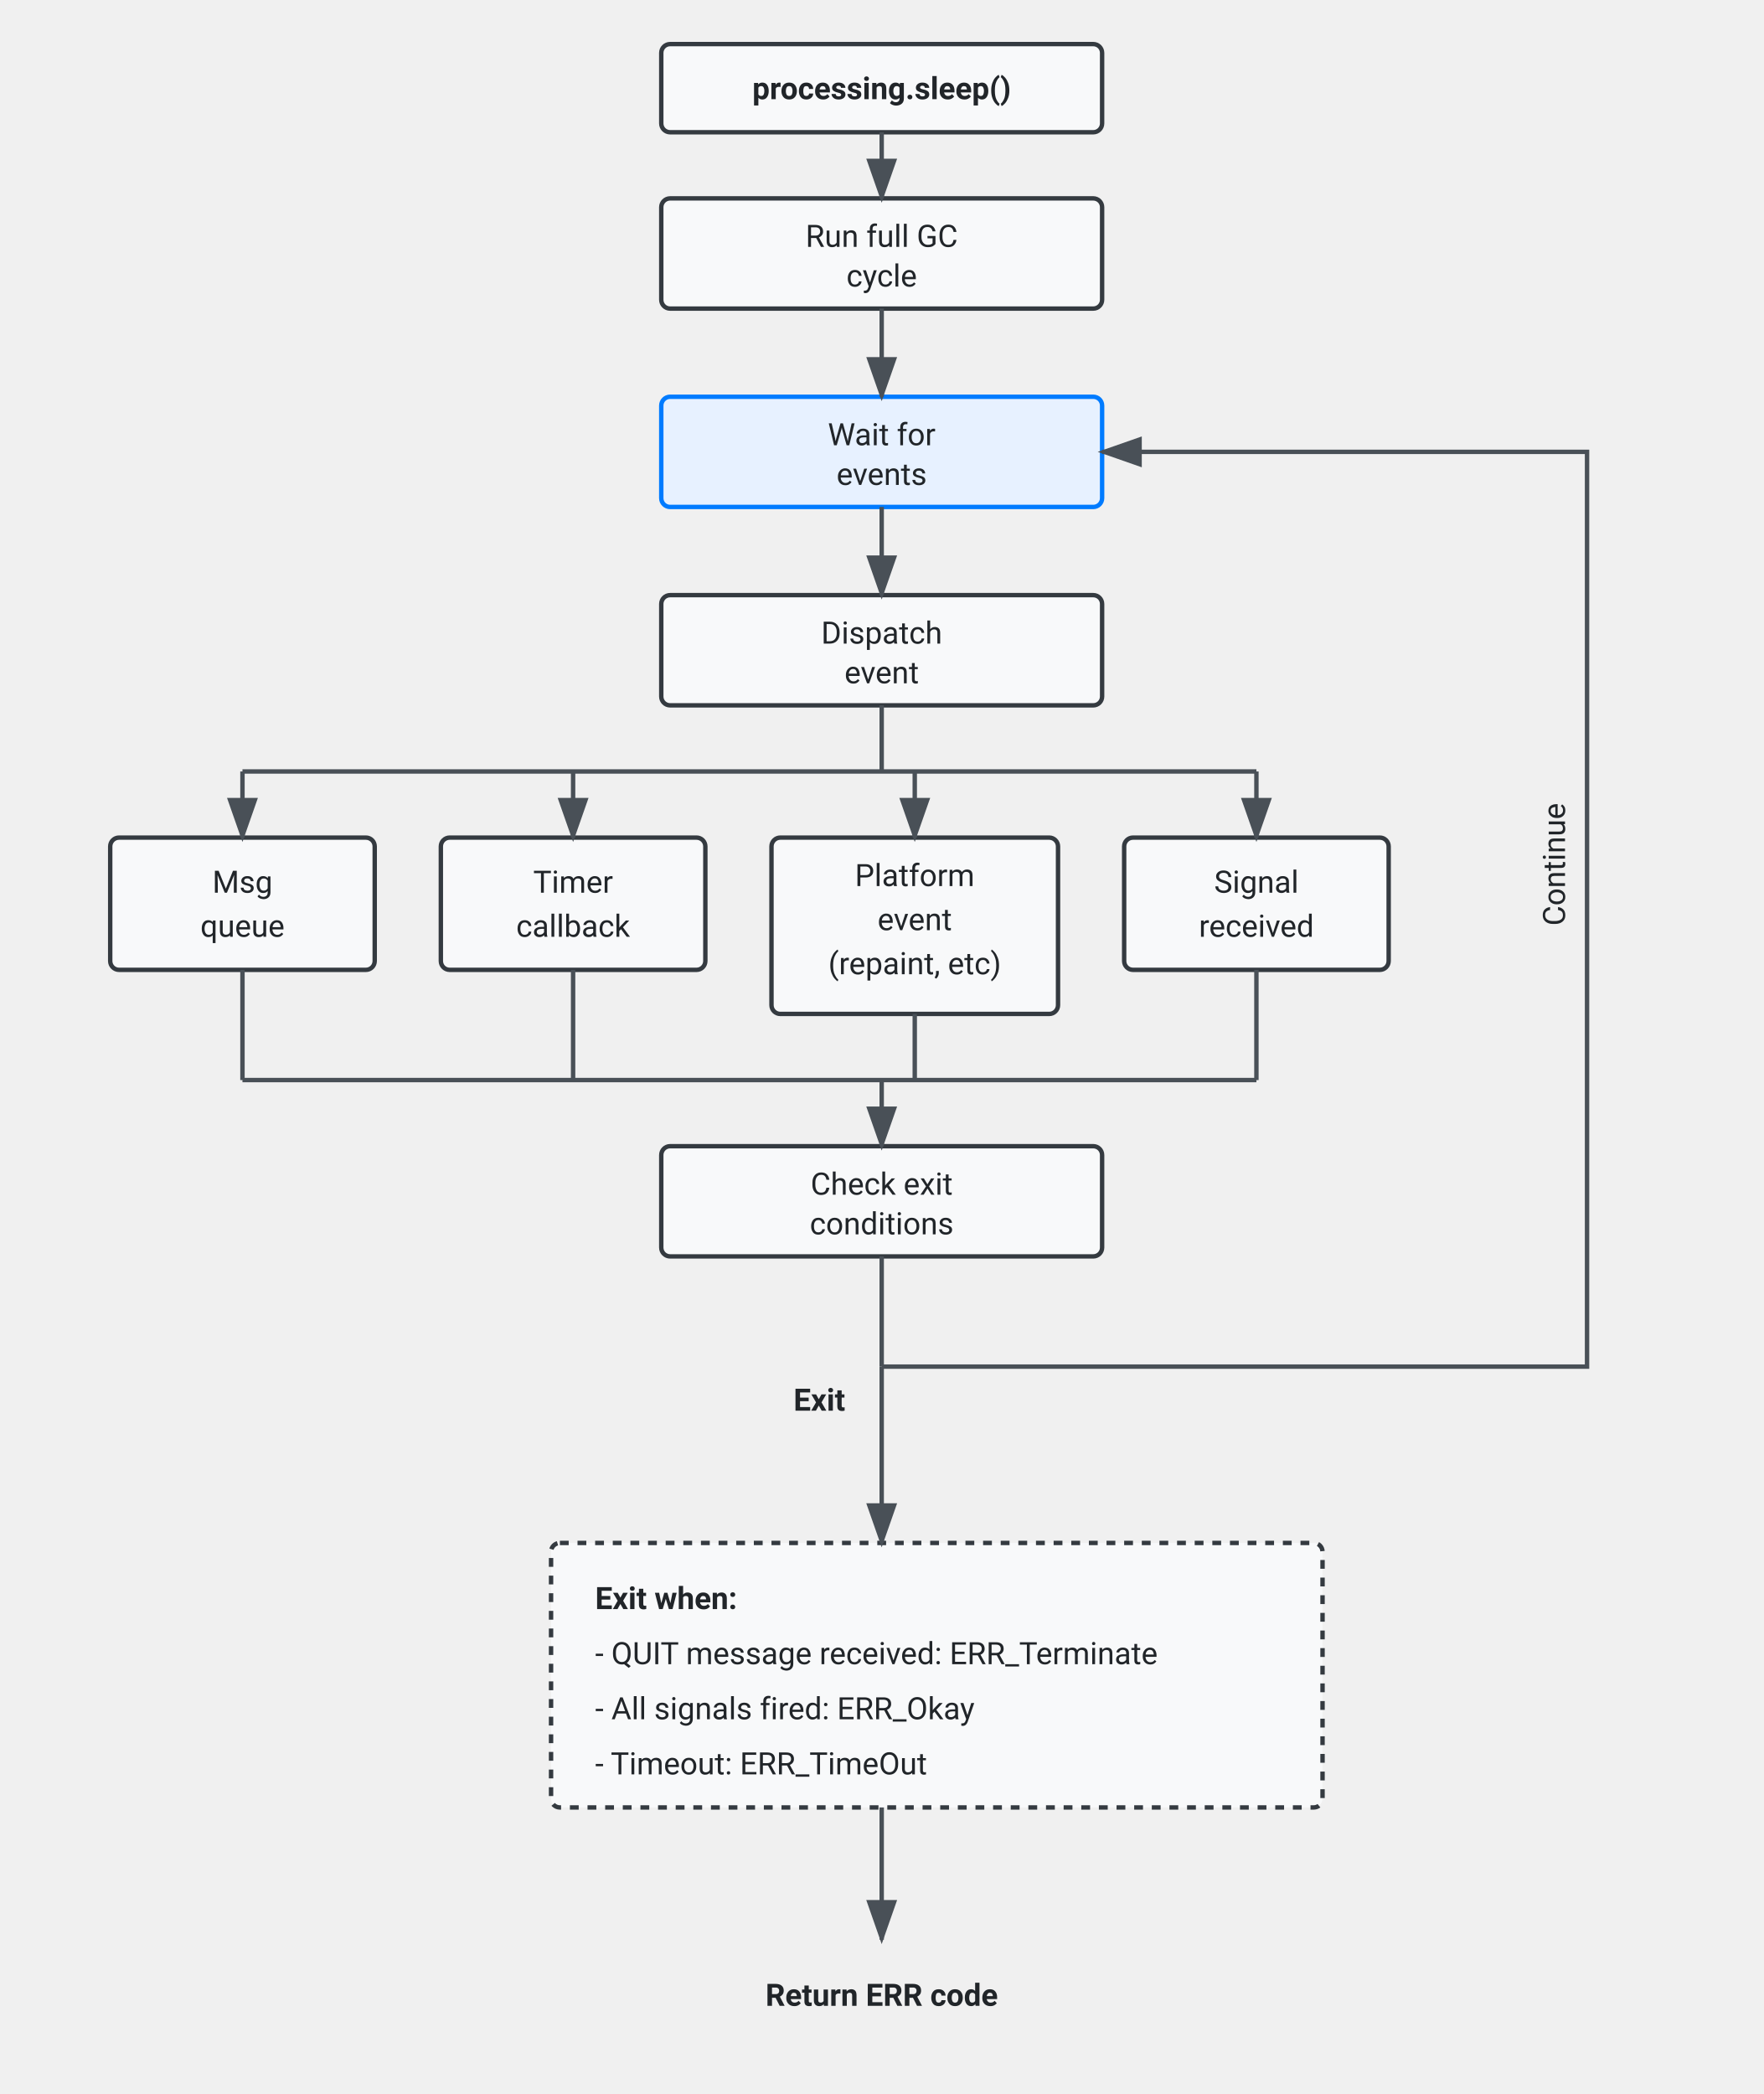
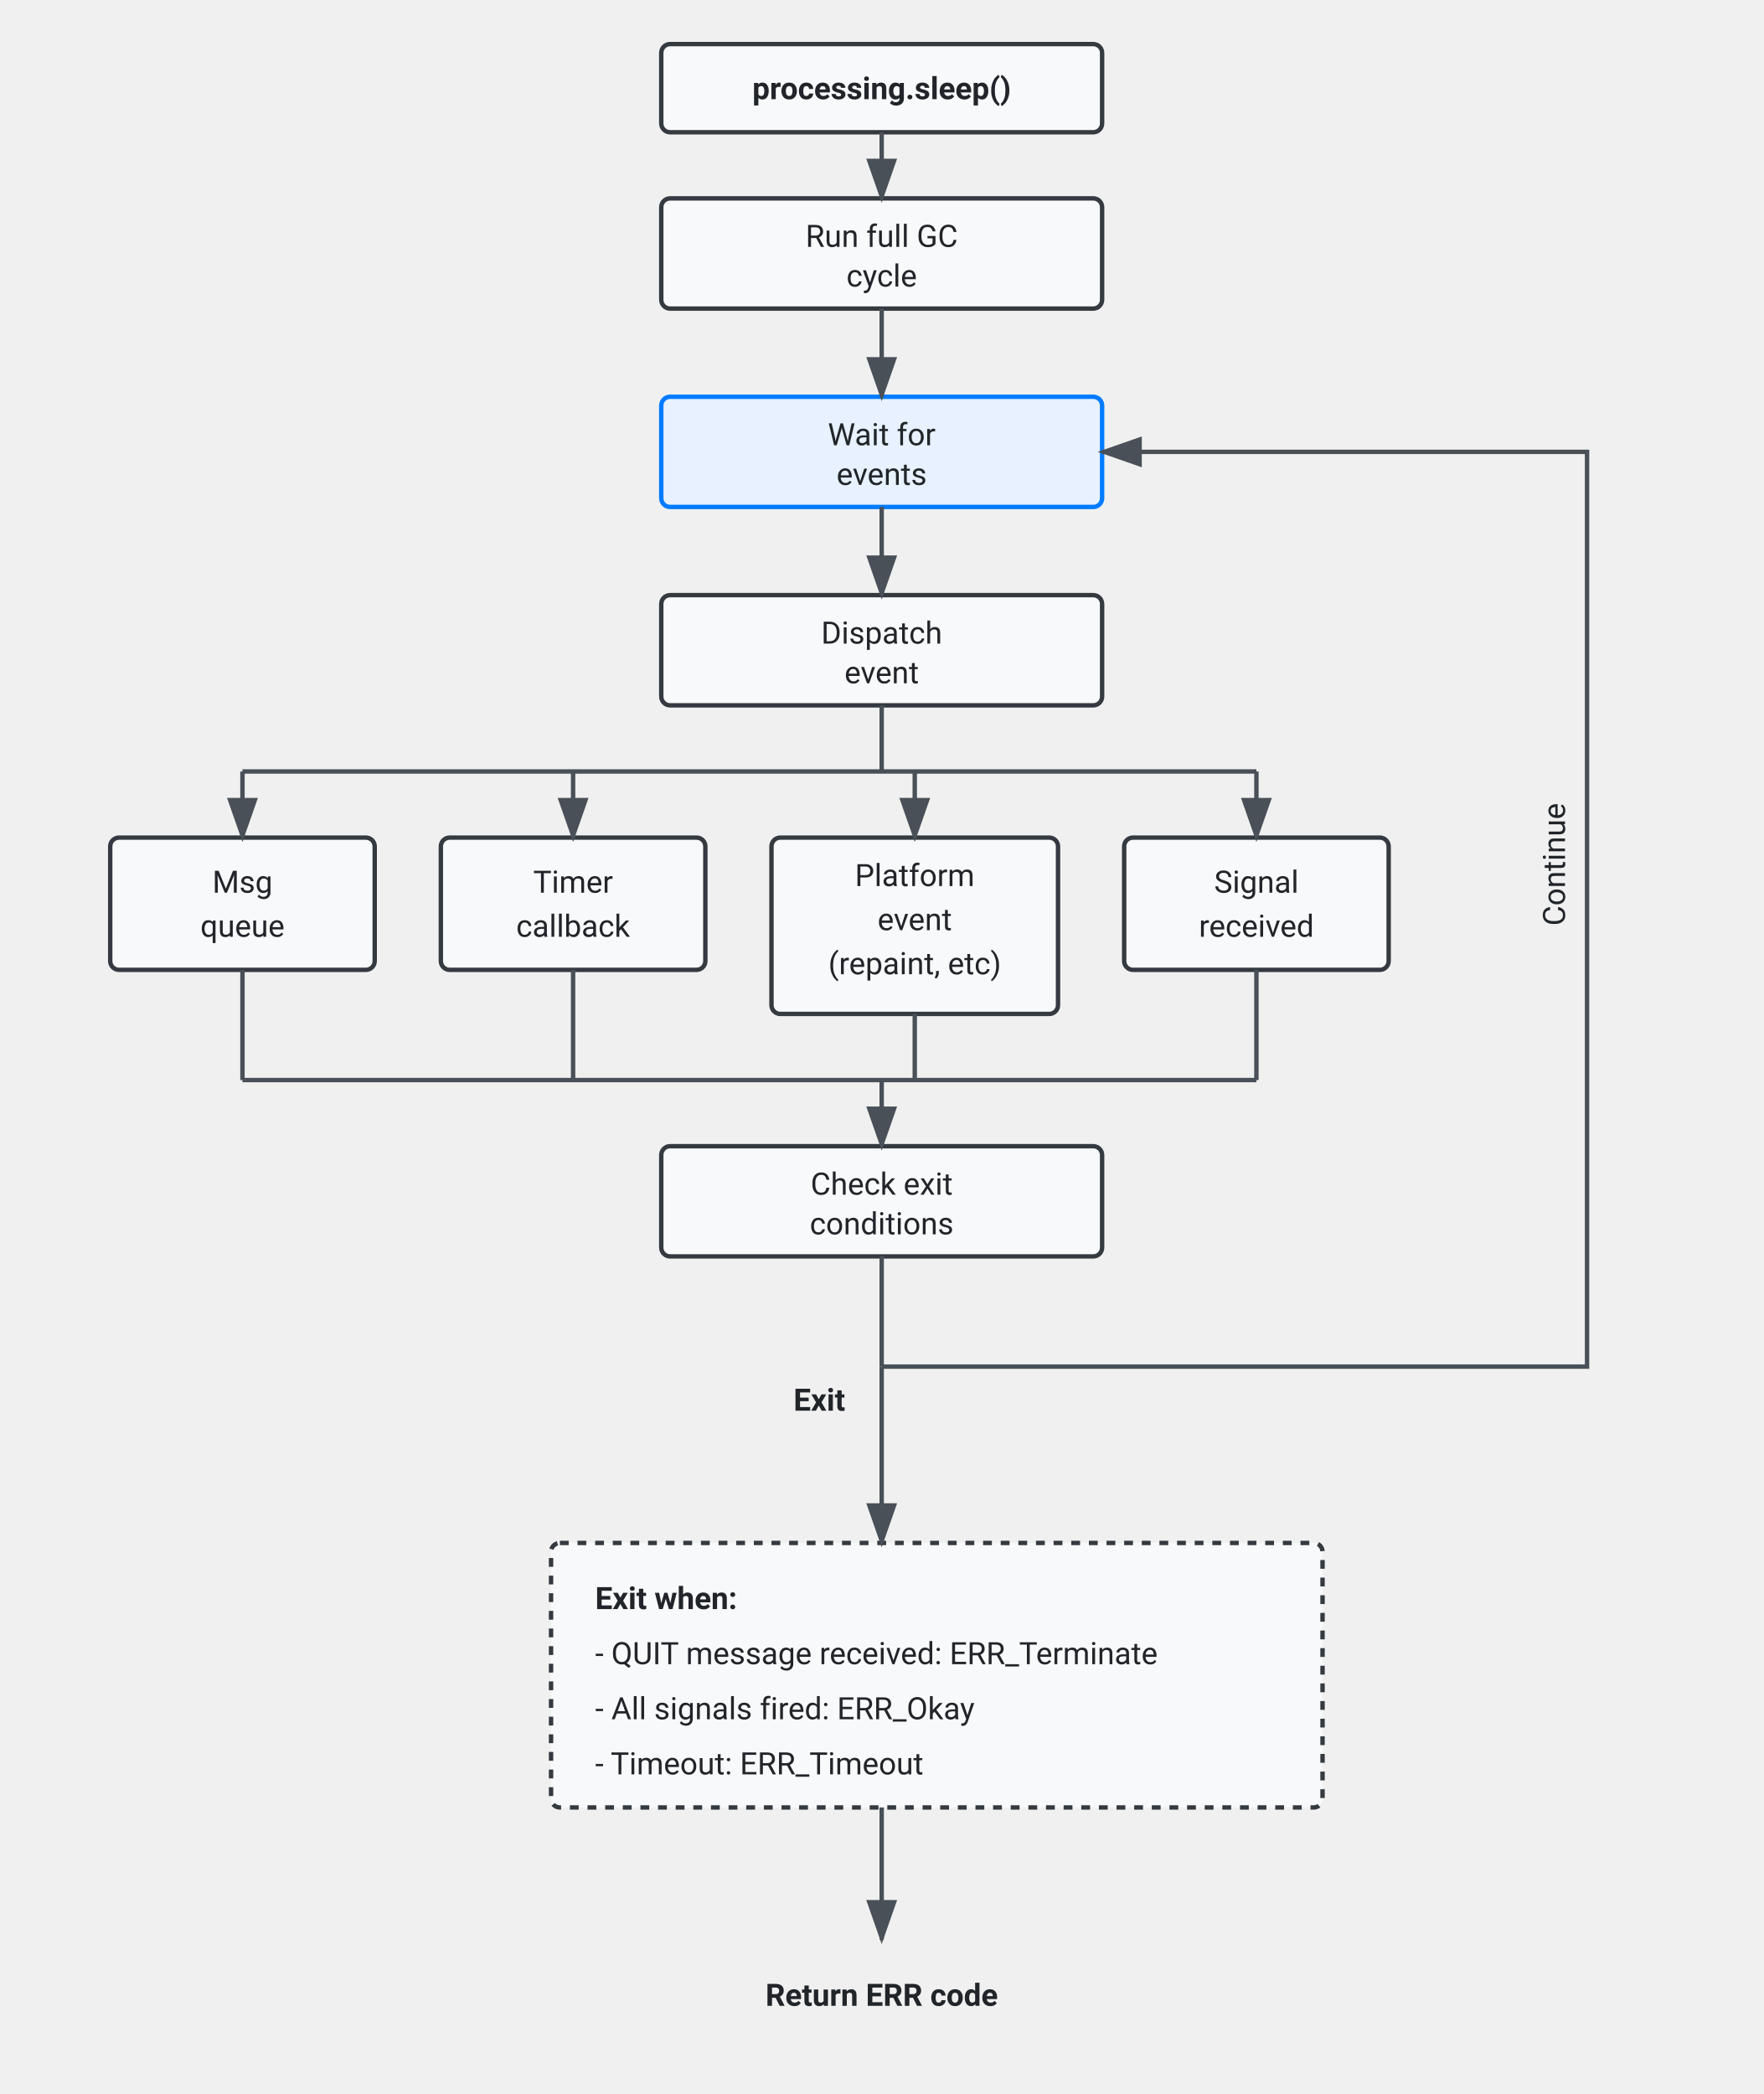
<svg xmlns="http://www.w3.org/2000/svg" viewBox="0 0 800 950">
  <style>
    .box { fill: #f8f9fa; stroke: #343a40; stroke-width: 2; rx: 4; }
    .highlight { fill: #e7f1ff; stroke: #007bff; stroke-width: 2; rx: 4; }
    .text { font-family: 'Segoe UI', Roboto, sans-serif; font-size: 14px; fill: #212529; }
    .text-bold { font-weight: bold; }
    .arrow { fill: none; stroke: #495057; stroke-width: 2; marker-end: url(#arrowhead); }
    .line { fill: none; stroke: #495057; stroke-width: 2; }
    .label-bg { fill: white; font-size: 12px; font-weight: bold; }
  </style>
  <defs>
    <marker id="arrowhead" markerWidth="10" markerHeight="7" refX="9" refY="3.5" orient="auto">
      <polygon points="0 0, 10 3.5, 0 7" fill="#495057" />
    </marker>
  </defs>
  <g transform="translate(300, 20)">
    <rect class="box" width="200" height="40" />
    <text x="100" y="25" text-anchor="middle" class="text text-bold">processing.sleep()</text>
  </g>
  <g transform="translate(300, 90)">
    <rect class="box" width="200" height="50" />
    <text x="100" y="22" text-anchor="middle" class="text">Run full GC</text>
    <text x="100" y="40" text-anchor="middle" class="text">cycle</text>
  </g>
  <g transform="translate(300, 180)">
    <rect class="highlight" width="200" height="50" id="wait-node" />
    <text x="100" y="22" text-anchor="middle" class="text">Wait for</text>
    <text x="100" y="40" text-anchor="middle" class="text">events</text>
  </g>
  <g transform="translate(300, 270)">
    <rect class="box" width="200" height="50" />
    <text x="100" y="22" text-anchor="middle" class="text">Dispatch</text>
    <text x="100" y="40" text-anchor="middle" class="text">event</text>
  </g>
  <g transform="translate(50, 380)">
    <rect class="box" width="120" height="60" />
    <text x="60" y="25" text-anchor="middle" class="text">Msg</text>
    <text x="60" y="45" text-anchor="middle" class="text">queue</text>
  </g>
  <g transform="translate(200, 380)">
    <rect class="box" width="120" height="60" />
    <text x="60" y="25" text-anchor="middle" class="text">Timer</text>
    <text x="60" y="45" text-anchor="middle" class="text">callback</text>
  </g>
  <g transform="translate(350, 380)">
    <rect class="box" width="130" height="80" />
    <text x="65" y="22" text-anchor="middle" class="text">Platform</text>
    <text x="65" y="42" text-anchor="middle" class="text">event</text>
    <text x="65" y="62" text-anchor="middle" class="text" font-size="11">(repaint, etc)</text>
  </g>
  <g transform="translate(510, 380)">
    <rect class="box" width="120" height="60" />
    <text x="60" y="25" text-anchor="middle" class="text">Signal</text>
    <text x="60" y="45" text-anchor="middle" class="text">received</text>
  </g>
  <g transform="translate(300, 520)">
    <rect class="box" width="200" height="50" />
    <text x="100" y="22" text-anchor="middle" class="text">Check exit</text>
    <text x="100" y="40" text-anchor="middle" class="text">conditions</text>
  </g>
  <g transform="translate(250, 700)">
    <rect class="box" width="350" height="120" stroke-dasharray="4" />
    <text x="20" y="30" class="text text-bold">Exit when:</text>
    <text x="20" y="55" class="text">- QUIT message received: ERR_Terminate</text>
    <text x="20" y="80" class="text">- All signals fired: ERR_Okay</text>
-     <text x="20" y="105" class="text">- Timeout: ERR_TimeOut</text>
+     <text x="20" y="105" class="text">- Timeout: ERR_Timeout</text>
  </g>
  <path class="arrow" d="M400,60 L400,90" />
  <path class="arrow" d="M400,140 L400,180" />
  <path class="arrow" d="M400,230 L400,270" />
  <path class="line" d="M400,320 L400,350" />
  <path class="line" d="M110,350 L570,350" />
  <path class="arrow" d="M110,350 L110,380" />
  <path class="arrow" d="M260,350 L260,380" />
  <path class="arrow" d="M415,350 L415,380" />
  <path class="arrow" d="M570,350 L570,380" />
  <path class="line" d="M110,440 L110,490" />
  <path class="line" d="M260,440 L260,490" />
  <path class="line" d="M415,460 L415,490" />
  <path class="line" d="M570,440 L570,490" />
  <path class="line" d="M110,490 L570,490" />
  <path class="arrow" d="M400,490 L400,520" />
  <path class="line" d="M400,570 L400,620" />
  <path class="arrow" d="M400,620 L720,620 L720,205 L500,205" />
  <text x="710" y="420" class="text" transform="rotate(-90 710 420)" fill="#007bff">Continue</text>
  <path class="arrow" d="M400,620 L400,700" />
  <text x="360" y="640" class="text" fill="#dc3545" font-weight="bold">Exit</text>
  <path class="arrow" d="M400,820 L400,880" />
  <text x="400" y="910" text-anchor="middle" class="text text-bold">Return ERR code</text>
</svg>
